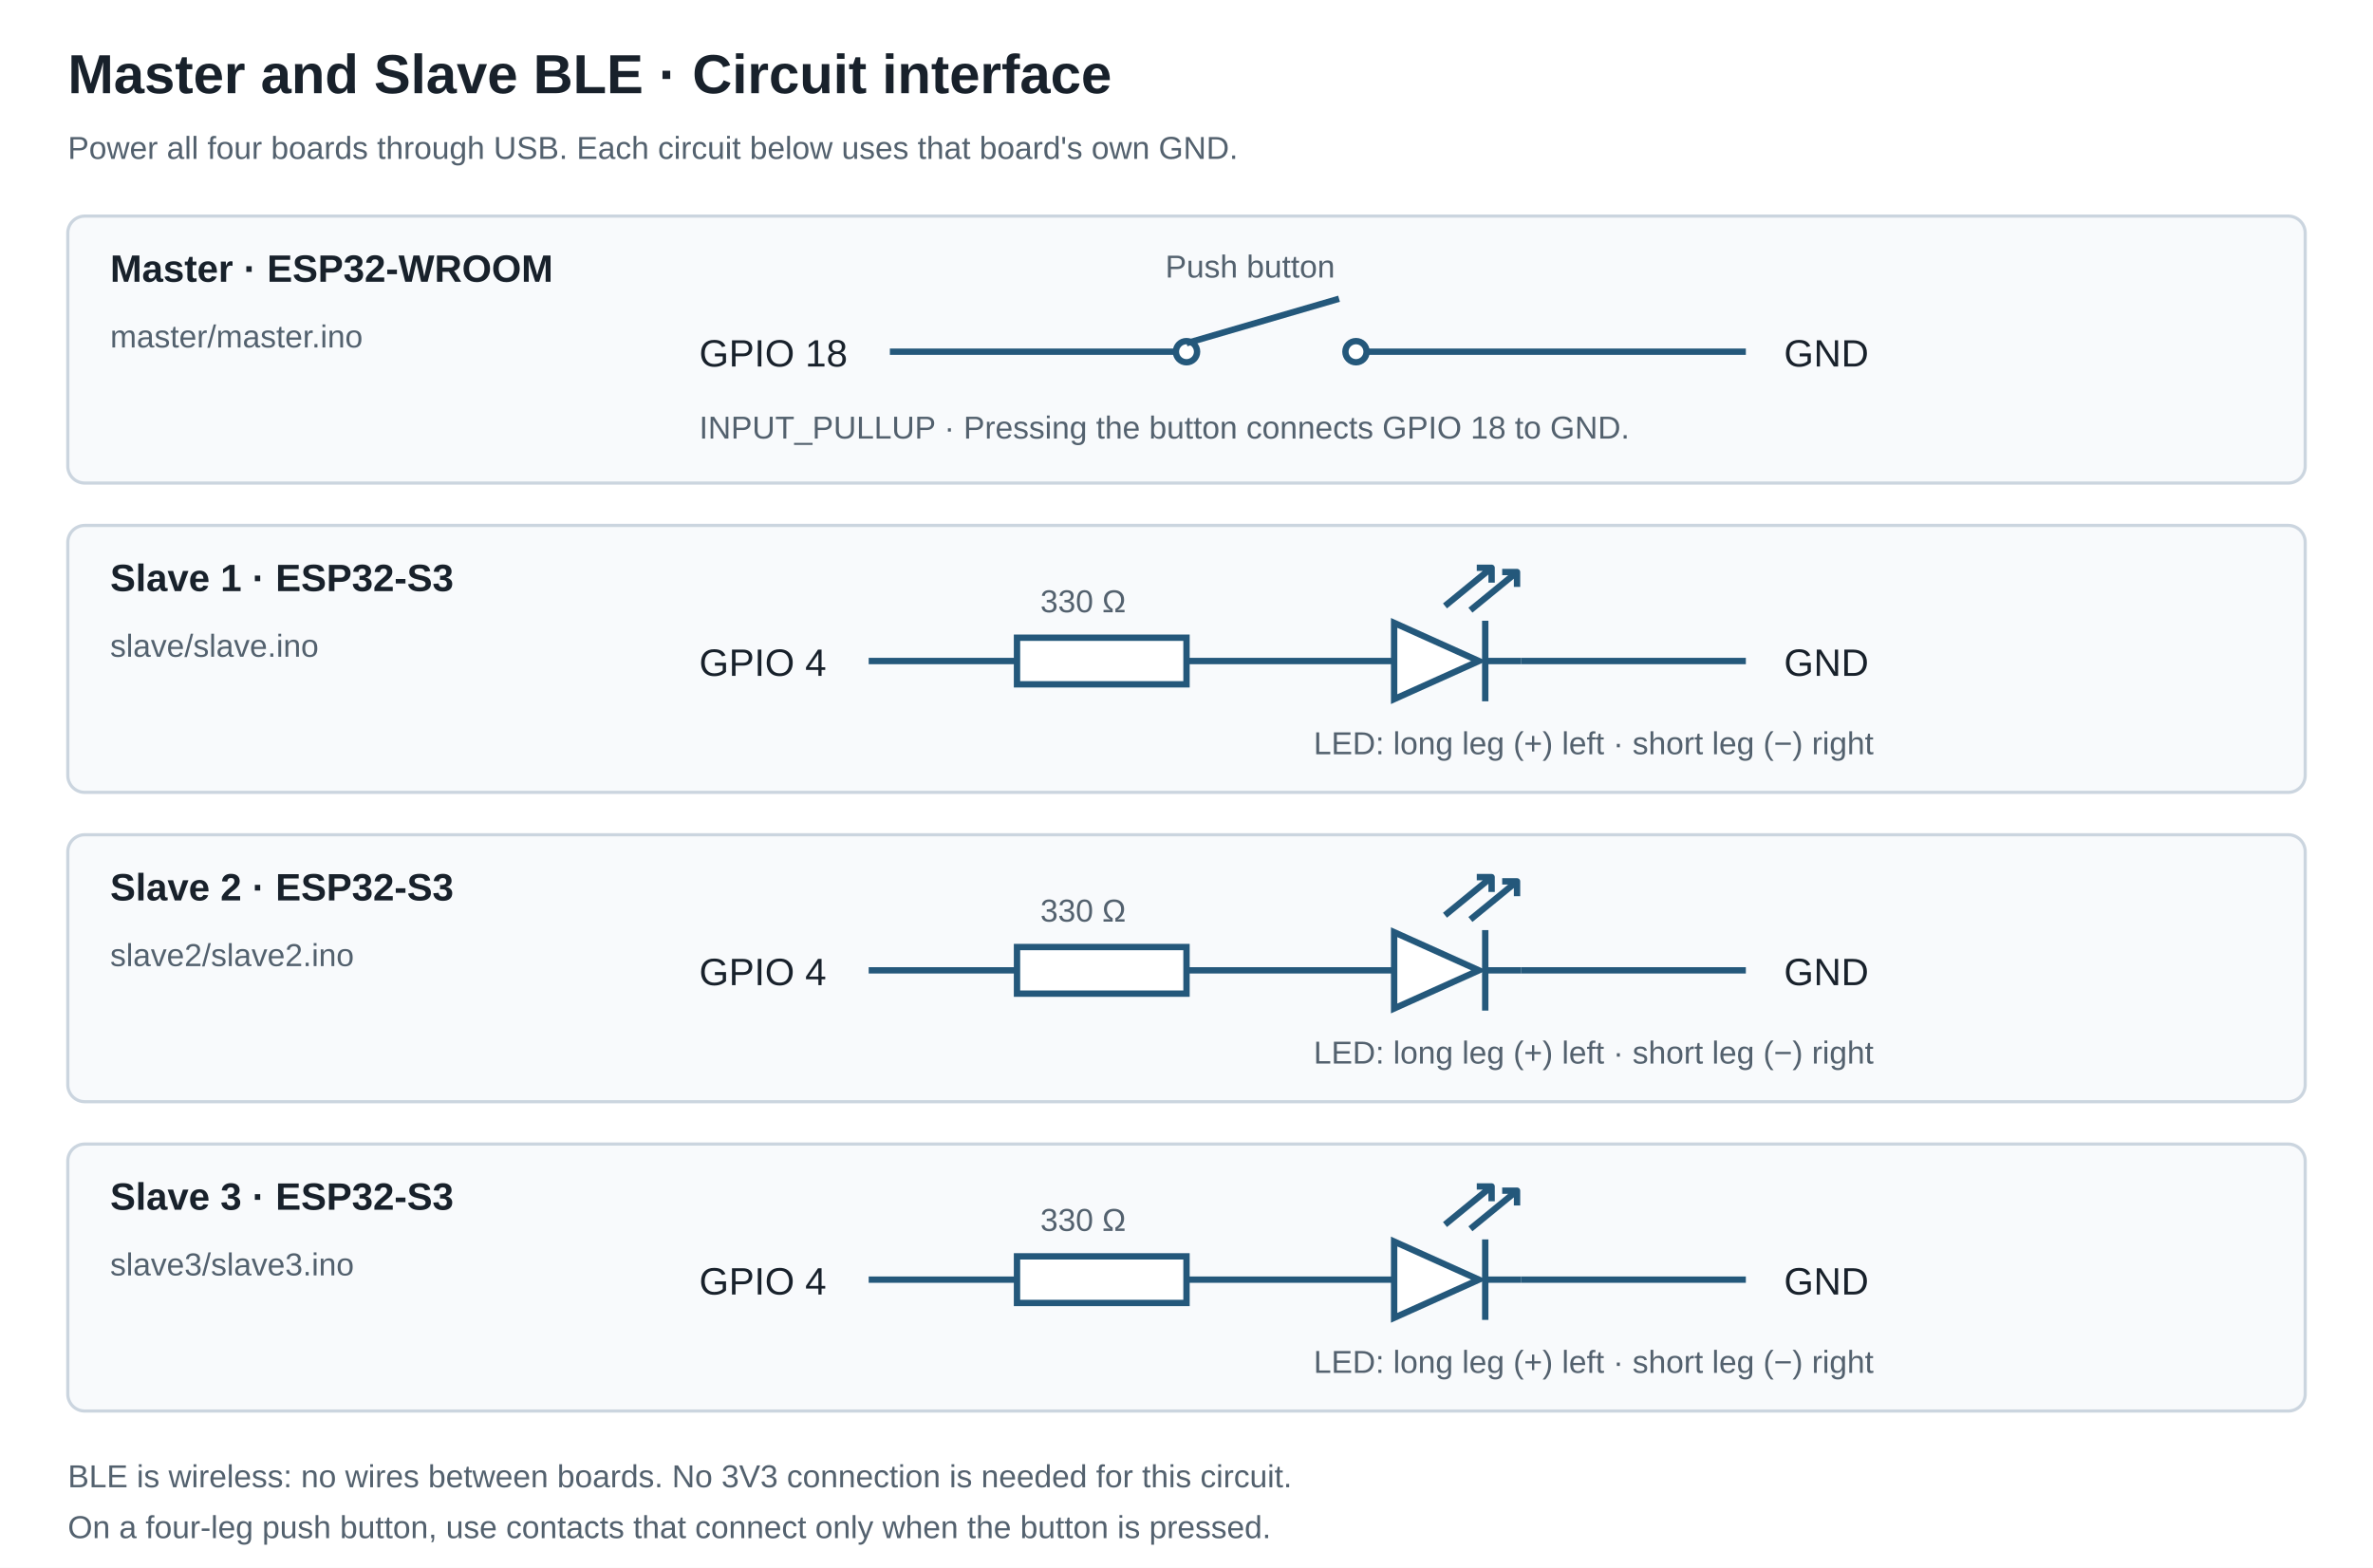
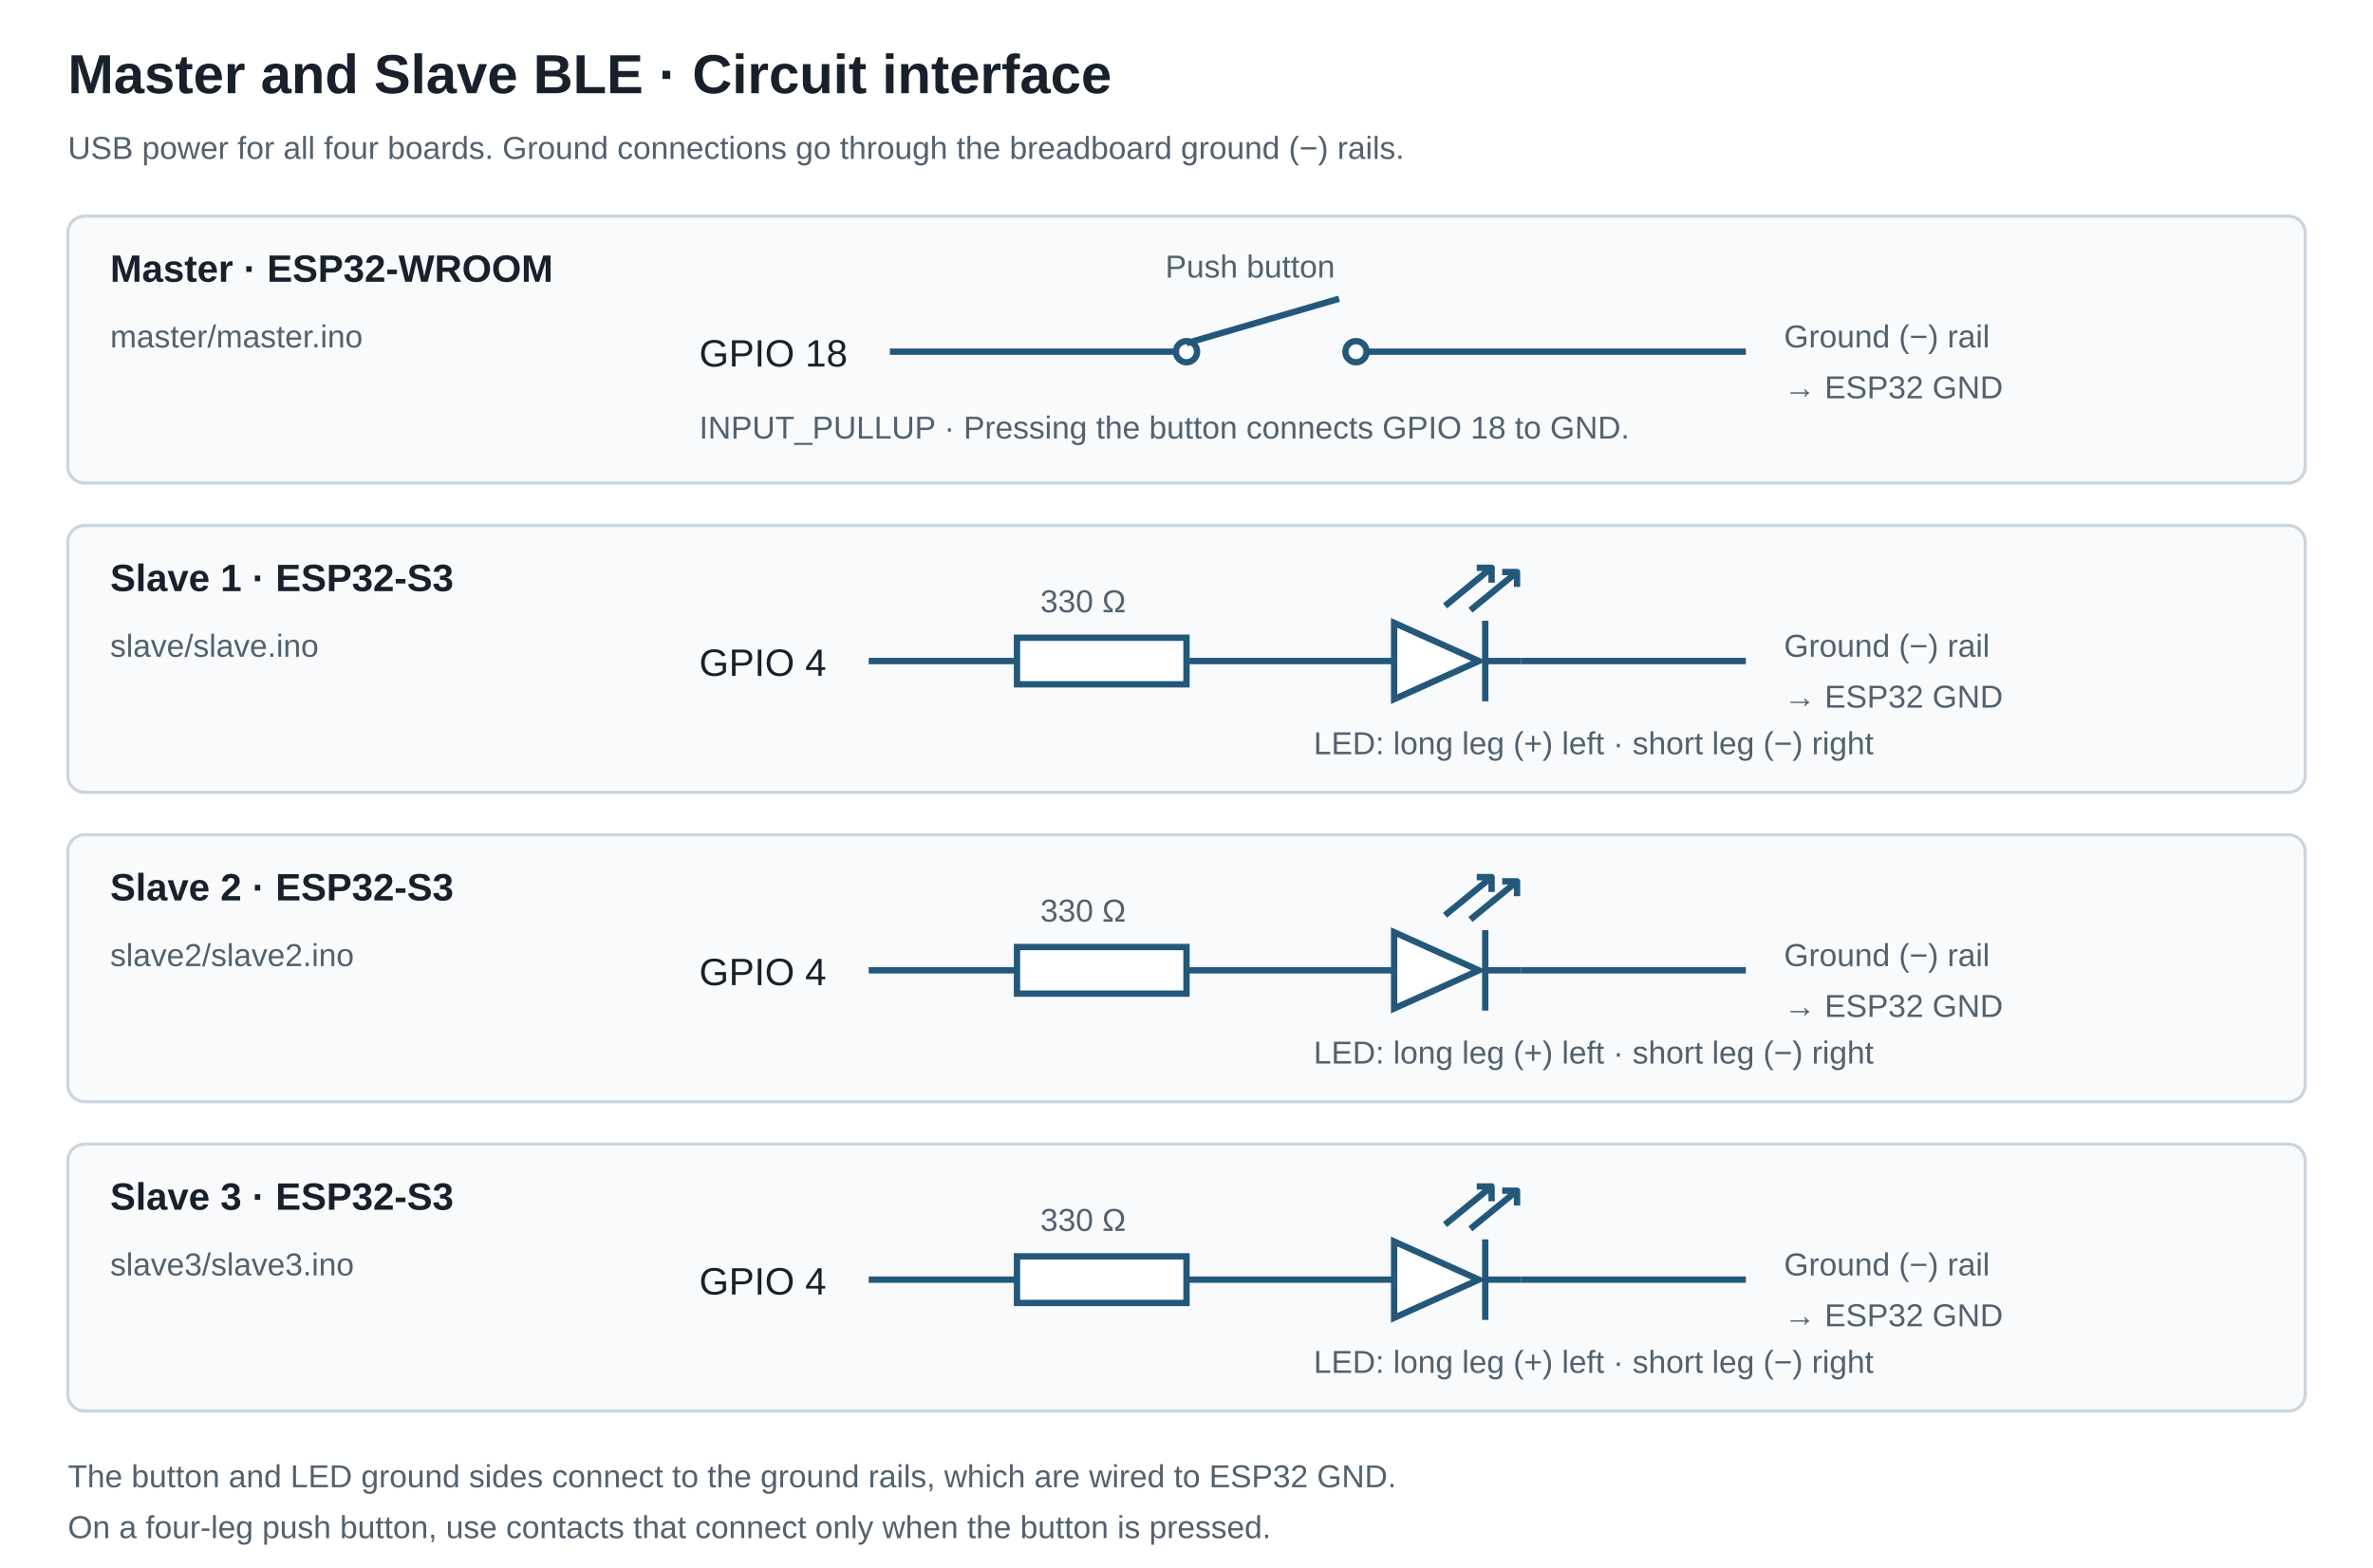
<svg xmlns="http://www.w3.org/2000/svg" width="1120" height="740" viewBox="0 0 1120 740" role="img" aria-labelledby="title desc">
  <style>
    text { font-family: Arial, sans-serif; fill: #18212b; font-size: 18px; }
    .heading { font-size: 26px; font-weight: bold; }
    .board { font-weight: bold; }
    .note { font-size: 15px; fill: #53616e; }
    .panel { fill: #f8fafc; stroke: #cbd5df; stroke-width: 1.5; }
    .wire { fill: none; stroke: #24587b; stroke-width: 3; stroke-linejoin: round; }
    .component { fill: #fff; stroke: #24587b; stroke-width: 3; }
  </style>
  <rect width="1120" height="740" fill="white" />
  <text x="32" y="44" class="heading">Master and Slave BLE · Circuit interface</text>
-   <text x="32" y="75" class="note">Power all four boards through USB. Each circuit below uses that board's own GND.</text>
+   <text x="32" y="75" class="note">USB power for all four boards. Ground connections go through the breadboard ground (−) rails.</text>
  <rect class="panel" x="32" y="102" width="1056" height="126" rx="8" />
  <text x="52" y="133" class="board">Master · ESP32-WROOM</text>
  <text x="52" y="164" class="note">master/master.ino</text>
  <text x="330" y="173">GPIO 18</text>
  <path class="wire" d="M420 166 H560 M640 166 H824" />
  <circle class="component" cx="560" cy="166" r="5" />
  <circle class="component" cx="640" cy="166" r="5" />
  <path class="wire" d="M560 162 L632 141" />
  <text x="550" y="131" class="note">Push button</text>
-   <text x="842" y="173">GND</text>
+   <text x="842" y="164" class="note">Ground (−) rail</text>
+   <text x="842" y="188" class="note">→ ESP32 GND</text>
  <text x="330" y="207" class="note">INPUT_PULLUP · Pressing the button connects GPIO 18 to GND.</text>
  <defs>
    <g id="slave-circuit">
      <text x="330" y="71">GPIO 4</text>
      <path class="wire" d="M410 64 H480 M560 64 H658 M718 64 H824" />
      <rect class="component" x="480" y="53" width="80" height="22" />
      <text x="491" y="41" class="note">330 Ω</text>
      <path class="component" d="M658 46 L698 64 L658 82 Z" />
      <path class="wire" d="M701 45 V83 M701 64 H718 M682 38 L704 20 M694 40 L716 22 M697 20 H704 V27 M709 22 H716 V29" />
-       <text x="842" y="71">GND</text>
+       <text x="842" y="62" class="note">Ground (−) rail</text>
+       <text x="842" y="86" class="note">→ ESP32 GND</text>
      <text x="620" y="108" class="note">LED: long leg (+) left · short leg (−) right</text>
    </g>
  </defs>
  <g transform="translate(0 248)">
    <rect class="panel" x="32" y="0" width="1056" height="126" rx="8" />
    <text x="52" y="31" class="board">Slave 1 · ESP32-S3</text>
    <text x="52" y="62" class="note">slave/slave.ino</text>
    <use href="#slave-circuit" />
  </g>
  <g transform="translate(0 394)">
    <rect class="panel" x="32" y="0" width="1056" height="126" rx="8" />
    <text x="52" y="31" class="board">Slave 2 · ESP32-S3</text>
    <text x="52" y="62" class="note">slave2/slave2.ino</text>
    <use href="#slave-circuit" />
  </g>
  <g transform="translate(0 540)">
    <rect class="panel" x="32" y="0" width="1056" height="126" rx="8" />
    <text x="52" y="31" class="board">Slave 3 · ESP32-S3</text>
    <text x="52" y="62" class="note">slave3/slave3.ino</text>
    <use href="#slave-circuit" />
  </g>
-   <text x="32" y="702" class="note">BLE is wireless: no wires between boards. No 3V3 connection is needed for this circuit.</text>
+   <text x="32" y="702" class="note">The button and LED ground sides connect to the ground rails, which are wired to ESP32 GND.</text>
  <text x="32" y="726" class="note">On a four-leg push button, use contacts that connect only when the button is pressed.</text>
</svg>
